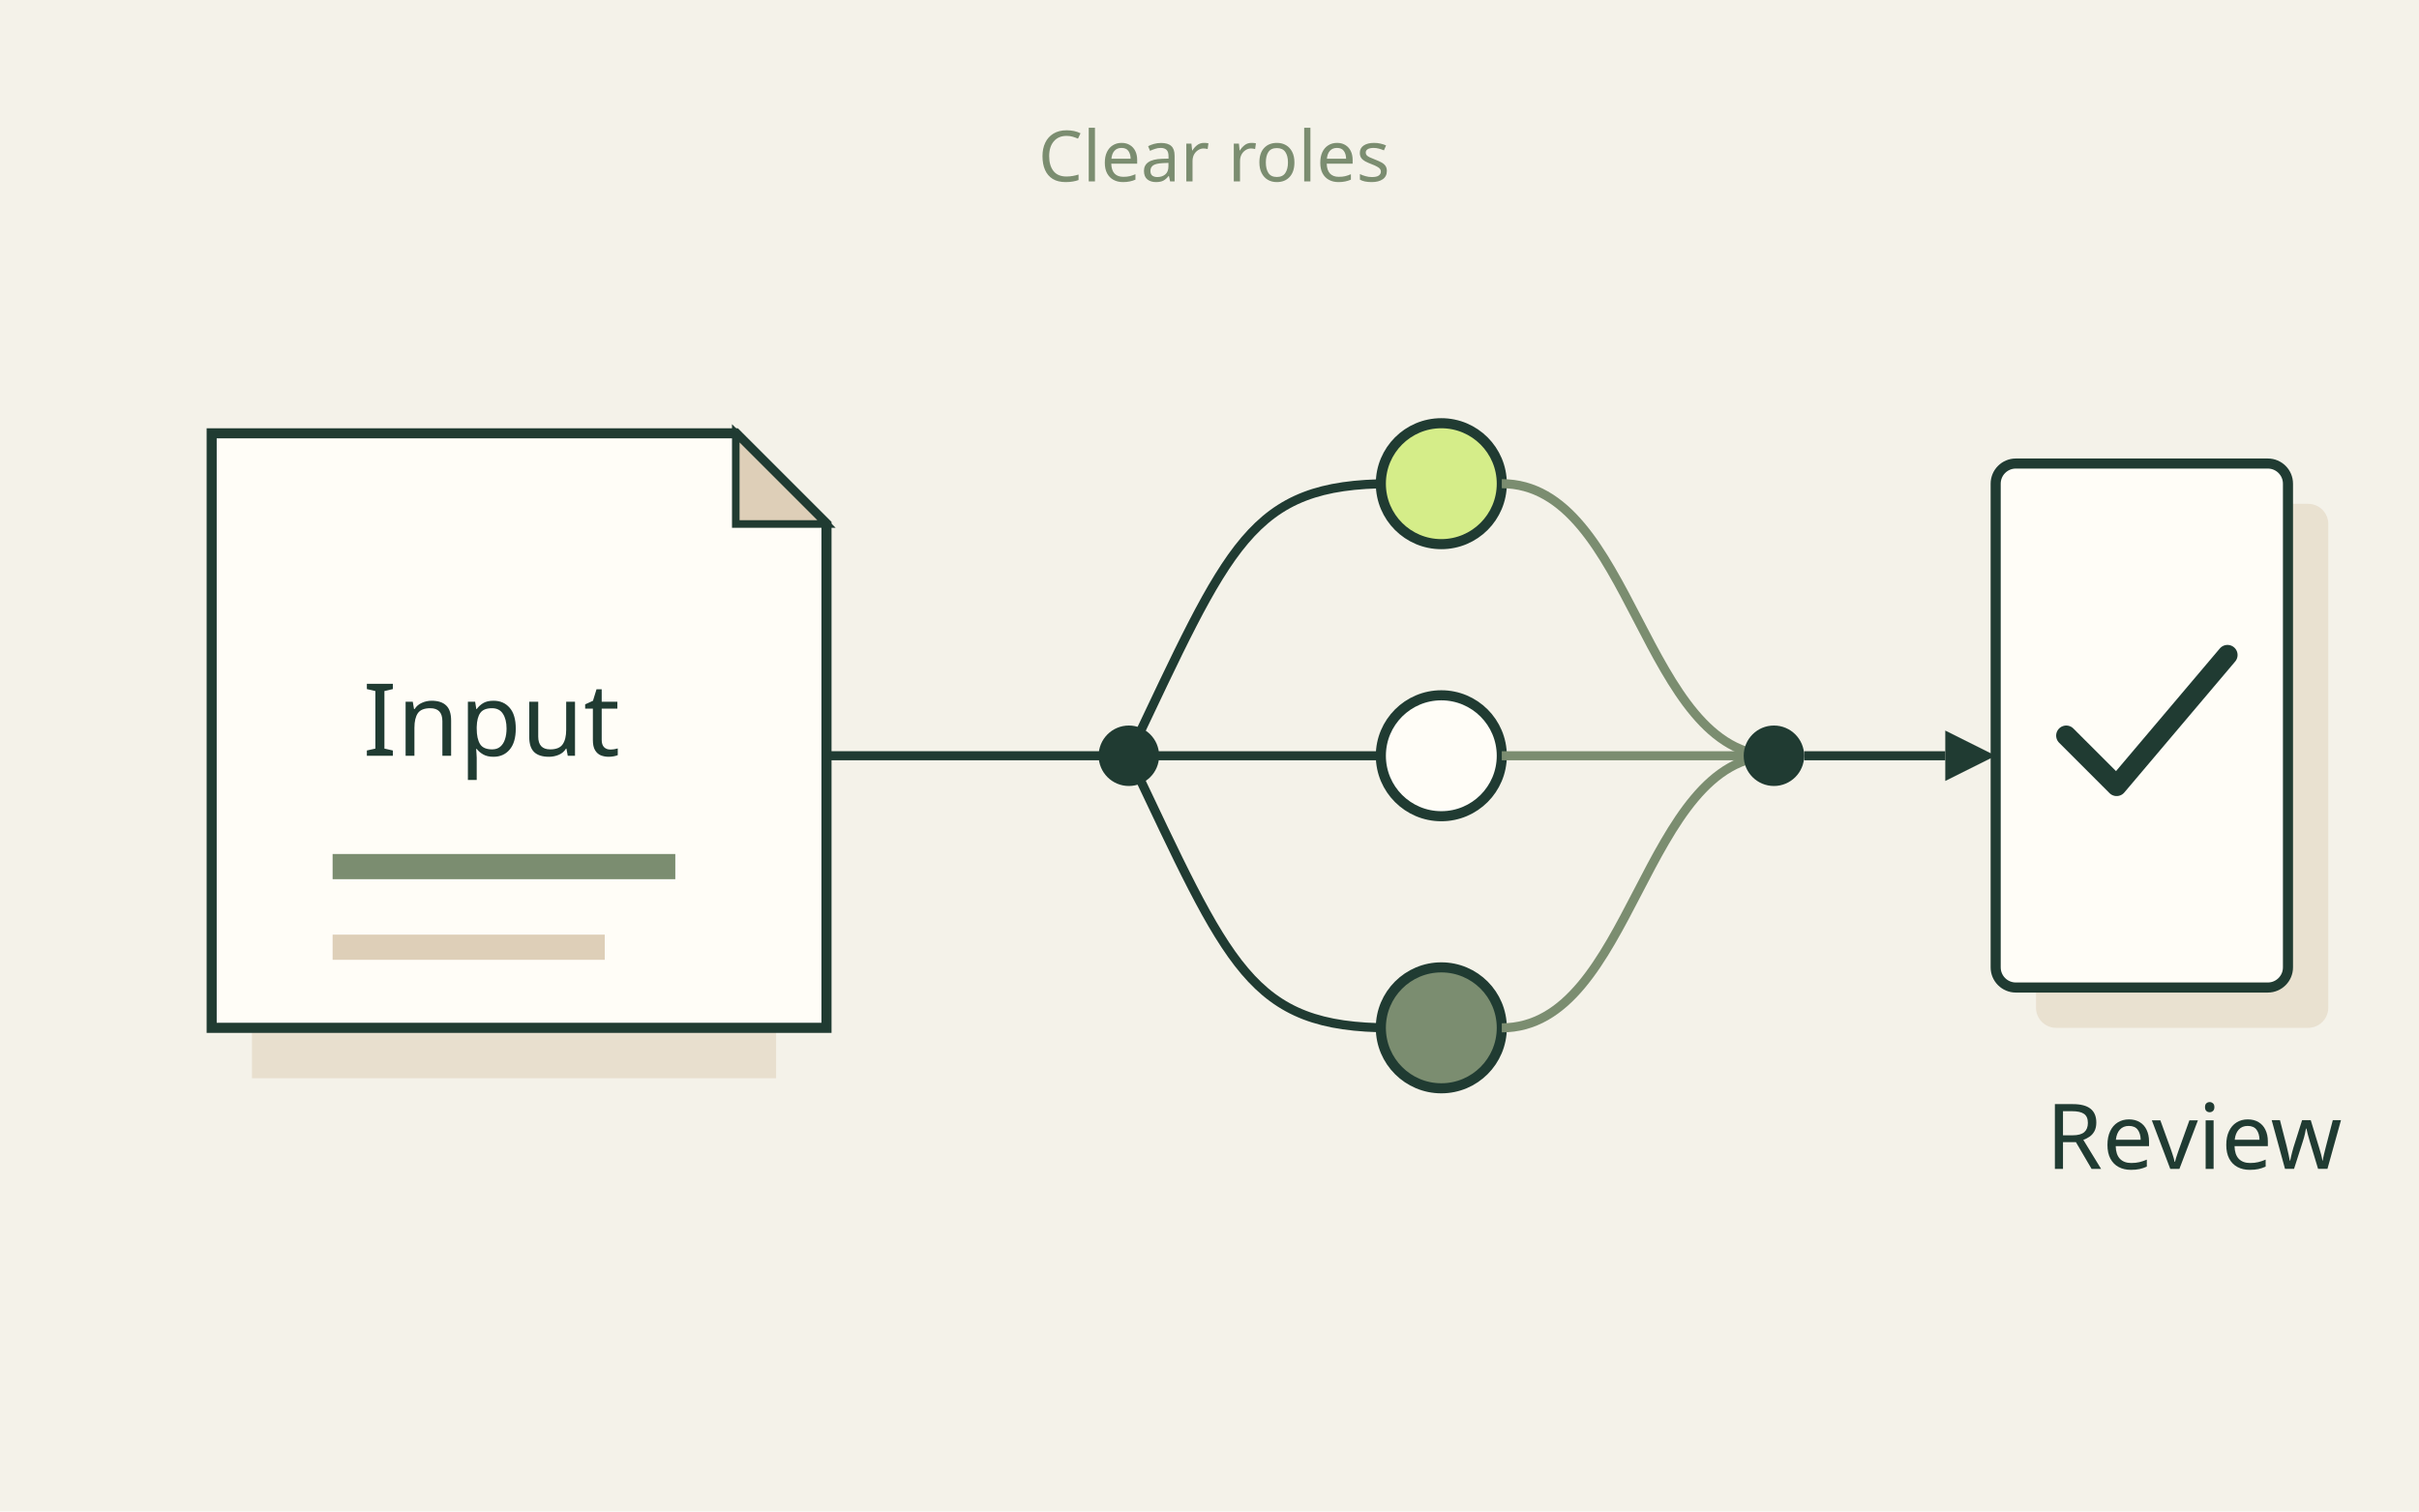
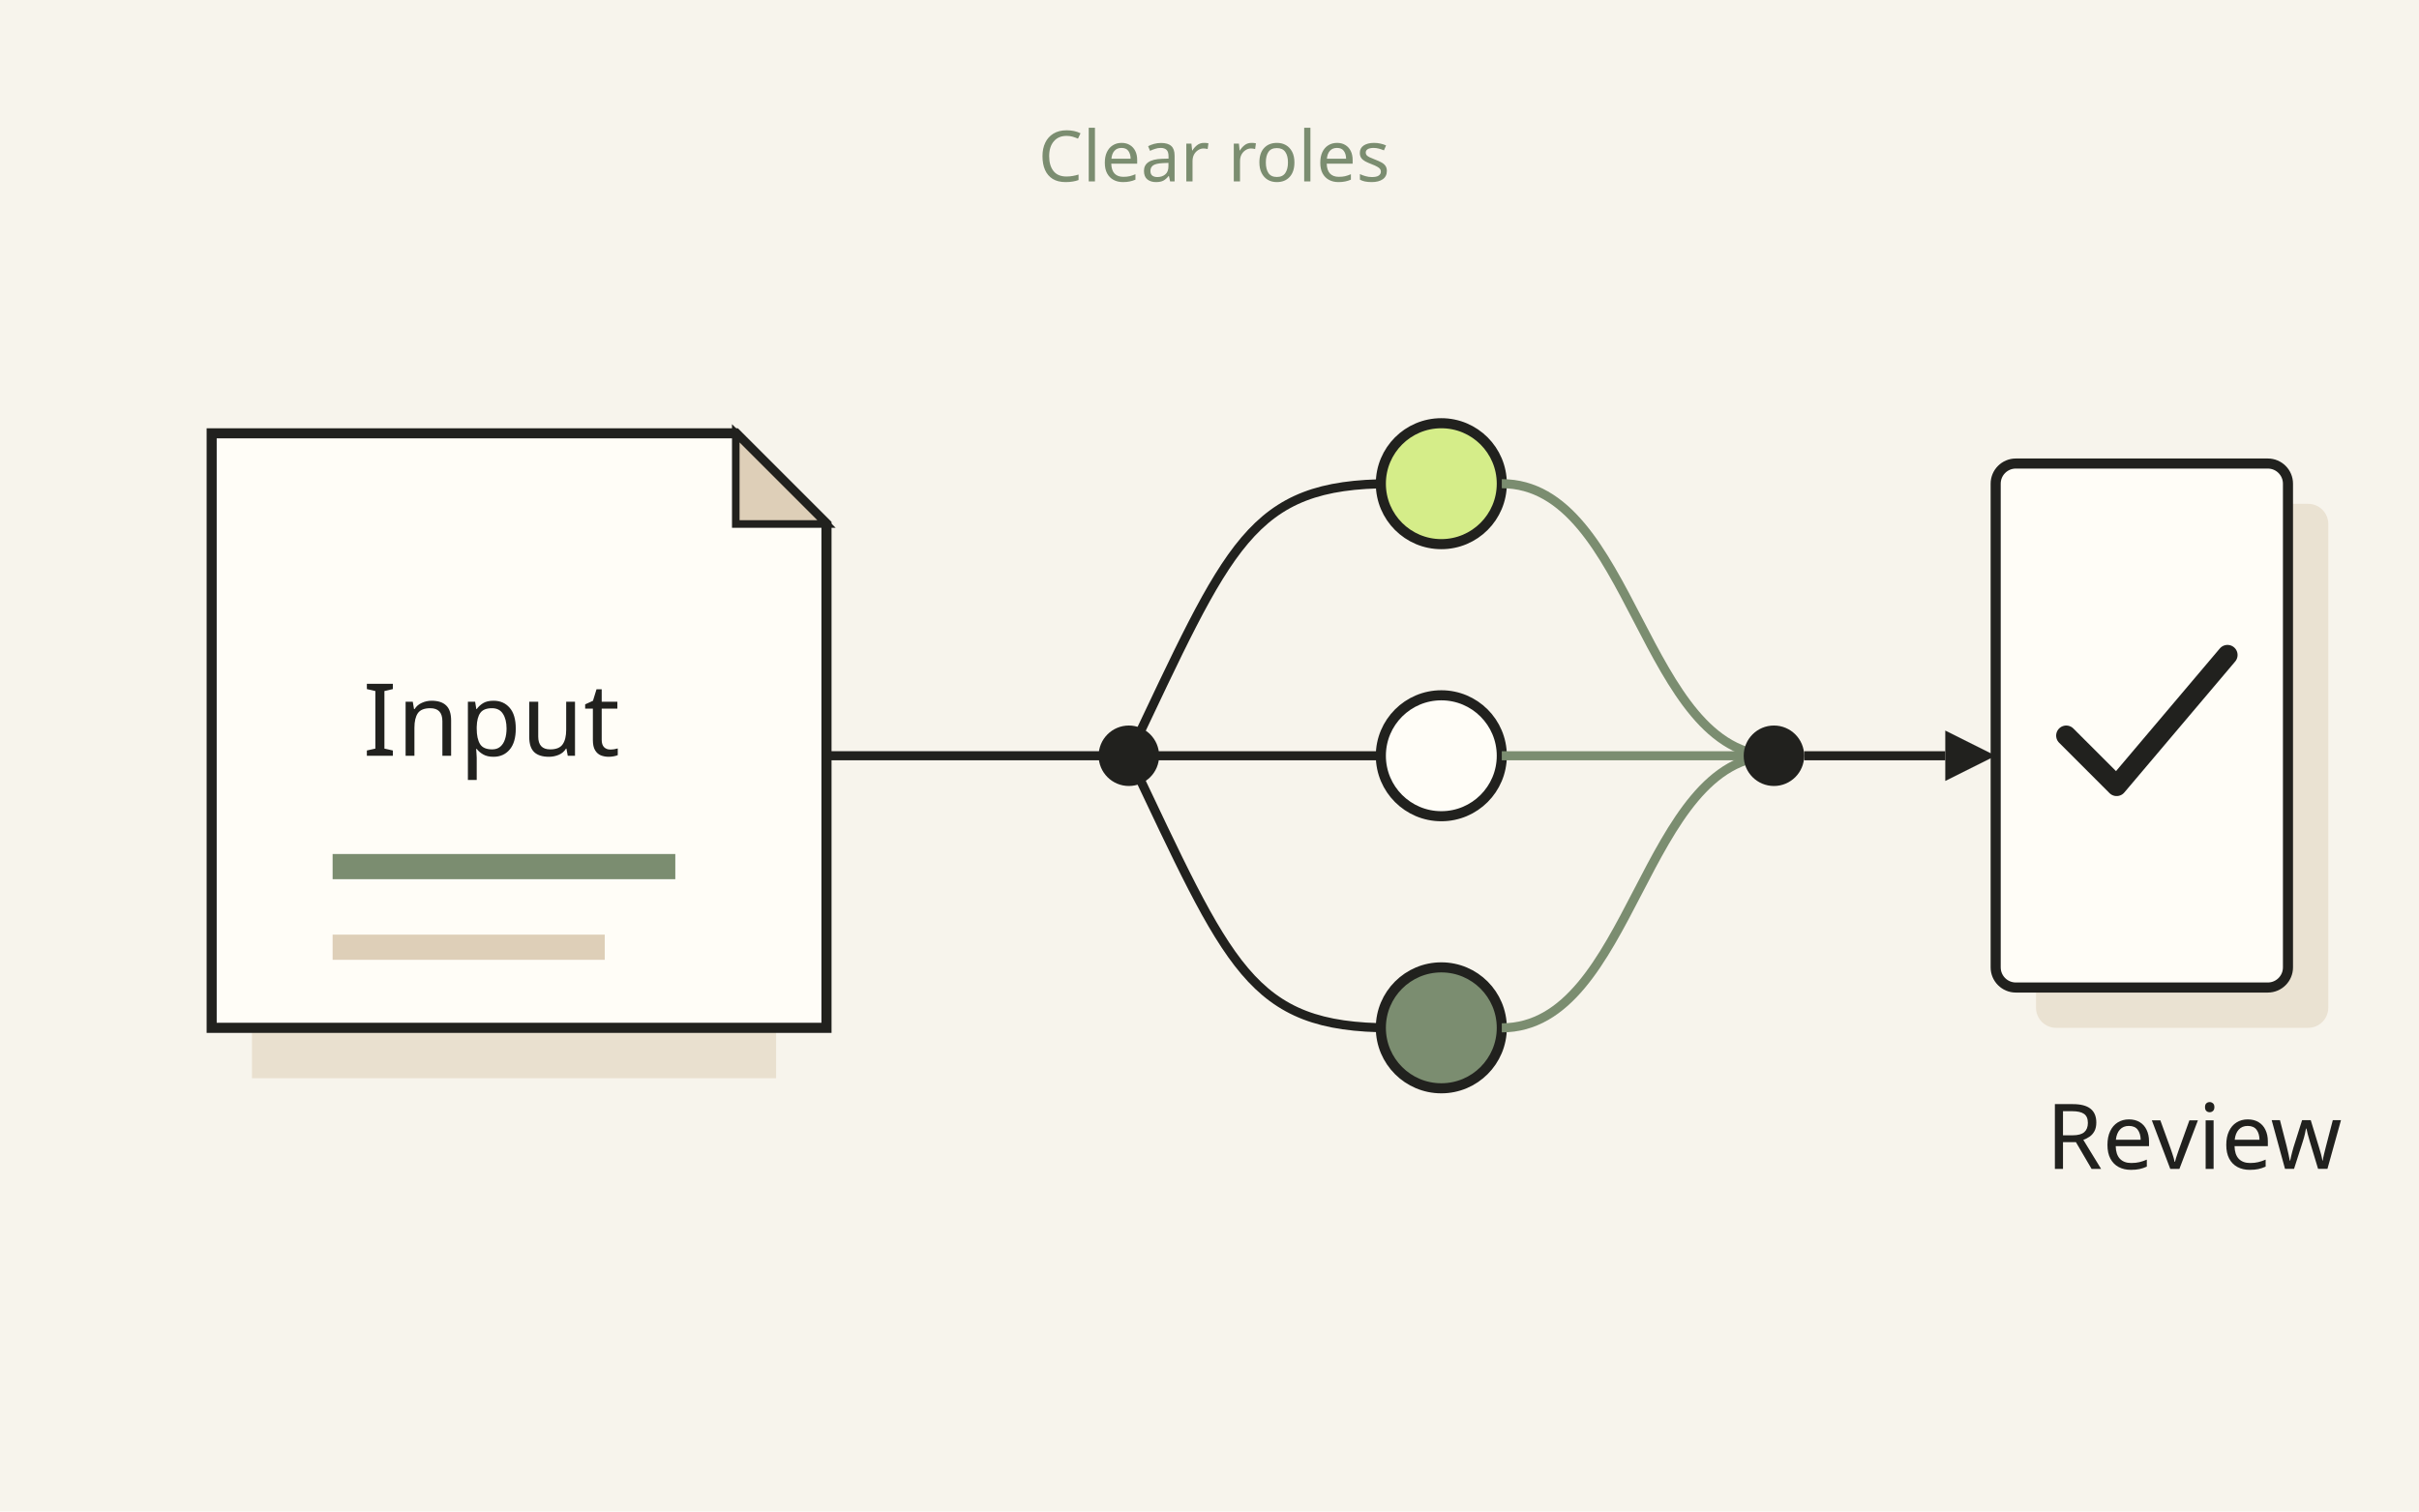
<svg xmlns="http://www.w3.org/2000/svg" viewBox="0 0 480 300" role="img" aria-labelledby="collaboration-title">
-   <rect width="480" height="300" fill="#f4f2e9" />
+   <rect width="480" height="300" fill="#f7f4ec" />
  <text x="206" y="36" font-family="PingFang SC, sans-serif" font-size="14" fill="#7b8d70">Clear roles</text>
  <polygon points="50,96 154,96 154,214 50,214" fill="#decfb8" opacity=".55" />
-   <polygon points="42,86 146,86 164,104 164,204 42,204" fill="#fffdf7" stroke="#203b32" stroke-width="2" />
-   <polygon points="146,86 164,104 146,104" fill="#decfb8" stroke="#203b32" stroke-width="1.5" />
-   <text x="72" y="150" font-family="PingFang SC, sans-serif" font-size="20" fill="#203b32">Input</text>
+   <polygon points="42,86 146,86 164,104 164,204 42,204" fill="#fffdf7" stroke="#21211e" stroke-width="2" />
+   <polygon points="146,86 164,104 146,104" fill="#decfb8" stroke="#21211e" stroke-width="1.5" />
+   <text x="72" y="150" font-family="PingFang SC, sans-serif" font-size="20" fill="#21211e">Input</text>
  <line x1="66" y1="172" x2="134" y2="172" stroke="#7b8d70" stroke-width="5" />
  <line x1="66" y1="188" x2="120" y2="188" stroke="#decfb8" stroke-width="5" />
-   <path d="M164 150 C190 150 196 150 224 150" fill="none" stroke="#203b32" stroke-width="1.8" />
-   <path d="M224 150 C244 108 248 96 276 96" fill="none" stroke="#203b32" stroke-width="1.8" />
-   <path d="M224 150 L276 150" fill="none" stroke="#203b32" stroke-width="1.8" />
-   <path d="M224 150 C244 192 248 204 276 204" fill="none" stroke="#203b32" stroke-width="1.8" />
-   <circle cx="224" cy="150" r="6" fill="#203b32" />
-   <circle cx="286" cy="96" r="12" fill="#d5ed89" stroke="#203b32" stroke-width="2" />
-   <circle cx="286" cy="150" r="12" fill="#fffdf7" stroke="#203b32" stroke-width="2" />
-   <circle cx="286" cy="204" r="12" fill="#7b8d70" stroke="#203b32" stroke-width="2" />
+   <path d="M164 150 C190 150 196 150 224 150" fill="none" stroke="#21211e" stroke-width="1.8" />
+   <path d="M224 150 C244 108 248 96 276 96" fill="none" stroke="#21211e" stroke-width="1.8" />
+   <path d="M224 150 L276 150" fill="none" stroke="#21211e" stroke-width="1.8" />
+   <path d="M224 150 C244 192 248 204 276 204" fill="none" stroke="#21211e" stroke-width="1.8" />
+   <circle cx="224" cy="150" r="6" fill="#21211e" />
+   <circle cx="286" cy="96" r="12" fill="#d5ed89" stroke="#21211e" stroke-width="2" />
+   <circle cx="286" cy="150" r="12" fill="#fffdf7" stroke="#21211e" stroke-width="2" />
+   <circle cx="286" cy="204" r="12" fill="#7b8d70" stroke="#21211e" stroke-width="2" />
  <path d="M298 96 C324 96 326 150 352 150" fill="none" stroke="#7b8d70" stroke-width="1.8" />
  <path d="M298 150 L352 150" fill="none" stroke="#7b8d70" stroke-width="1.8" />
  <path d="M298 204 C324 204 326 150 352 150" fill="none" stroke="#7b8d70" stroke-width="1.8" />
-   <circle cx="352" cy="150" r="6" fill="#203b32" />
-   <line x1="358" y1="150" x2="386" y2="150" stroke="#203b32" stroke-width="1.8" />
-   <polygon points="386,145 396,150 386,155" fill="#203b32" />
+   <circle cx="352" cy="150" r="6" fill="#21211e" />
+   <line x1="358" y1="150" x2="386" y2="150" stroke="#21211e" stroke-width="1.8" />
+   <polygon points="386,145 396,150 386,155" fill="#21211e" />
  <rect x="404" y="100" width="58" height="104" rx="4" fill="#decfb8" opacity=".5" />
-   <rect x="396" y="92" width="58" height="104" rx="4" fill="#fffdf7" stroke="#203b32" stroke-width="2" />
-   <path d="M410 146l10 10 22-26" fill="none" stroke="#203b32" stroke-width="4" stroke-linecap="round" stroke-linejoin="round" />
-   <text x="406" y="232" font-family="PingFang SC, sans-serif" font-size="18" fill="#203b32">Review</text>
+   <rect x="396" y="92" width="58" height="104" rx="4" fill="#fffdf7" stroke="#21211e" stroke-width="2" />
+   <path d="M410 146l10 10 22-26" fill="none" stroke="#21211e" stroke-width="4" stroke-linecap="round" stroke-linejoin="round" />
+   <text x="406" y="232" font-family="PingFang SC, sans-serif" font-size="18" fill="#21211e">Review</text>
</svg>
